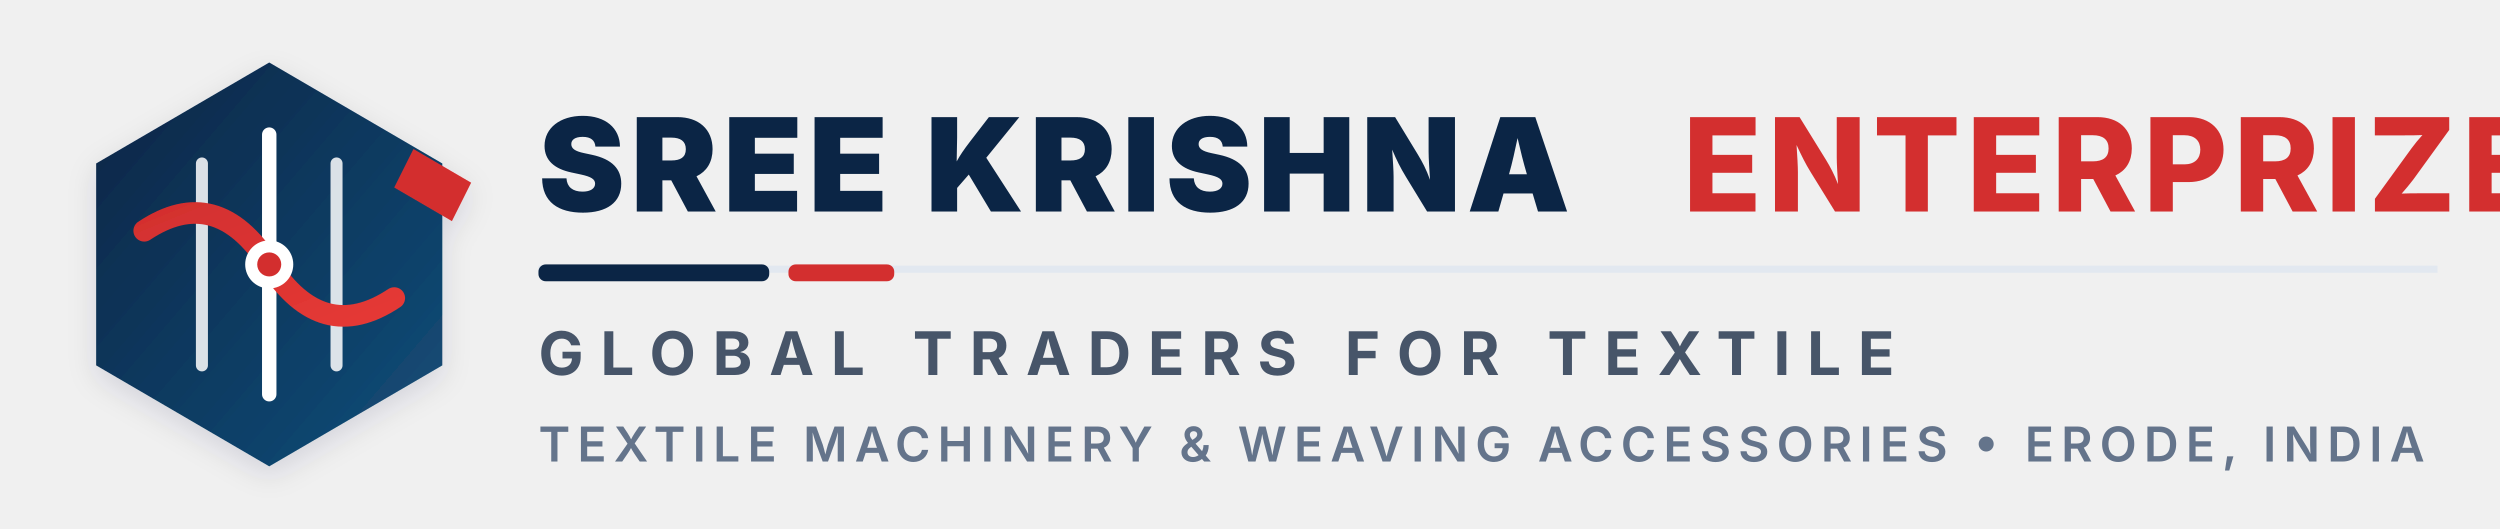
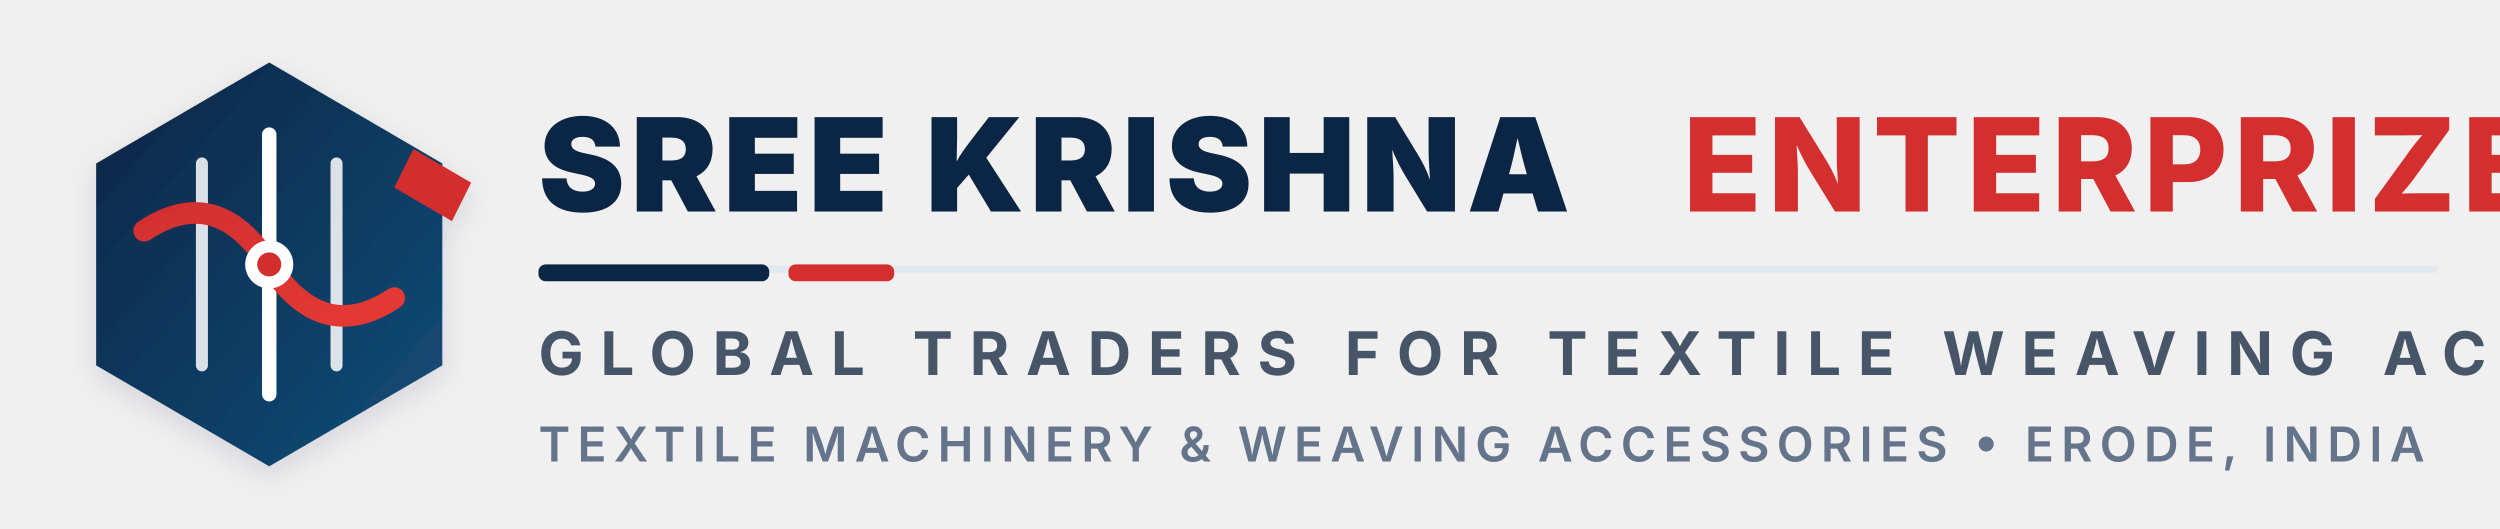
<svg xmlns="http://www.w3.org/2000/svg" viewBox="0 0 520 110" width="100%" height="100%">
  <defs>
    <linearGradient id="skeBrandGrad" x1="0%" y1="0%" x2="100%" y2="100%">
      <stop offset="0%" stop-color="#0B2545" />
      <stop offset="100%" stop-color="#134E7A" />
    </linearGradient>
    <linearGradient id="skeAccentGrad" x1="0%" y1="0%" x2="100%" y2="100%">
      <stop offset="0%" stop-color="#D32F2F" />
      <stop offset="100%" stop-color="#E53935" />
    </linearGradient>
    <filter id="softGlow" x="-10%" y="-10%" width="120%" height="120%">
      <feDropShadow dx="0" dy="2" stdDeviation="3" flood-color="#0B2545" flood-opacity="0.12" />
    </filter>
  </defs>
  <g transform="translate(10, 8)" filter="url(#softGlow)">
    <polygon points="46,5 82,26 82,68 46,89 10,68 10,26" fill="url(#skeBrandGrad)" />
    <line x1="32" y1="26" x2="32" y2="68" stroke="#FFFFFF" stroke-width="2.5" stroke-linecap="round" opacity="0.85" />
    <line x1="46" y1="20" x2="46" y2="74" stroke="#FFFFFF" stroke-width="3" stroke-linecap="round" />
    <line x1="60" y1="26" x2="60" y2="68" stroke="#FFFFFF" stroke-width="2.5" stroke-linecap="round" opacity="0.85" />
    <path d="M 20 40 Q 35 30, 46 47 T 72 54" fill="none" stroke="url(#skeAccentGrad)" stroke-width="4.5" stroke-linecap="round" />
    <circle cx="46" cy="47" r="5" fill="#FFFFFF" />
    <circle cx="46" cy="47" r="2.5" fill="#D32F2F" />
    <polygon points="76,23 88,30 84,38 72,31" fill="#D32F2F" />
  </g>
  <g transform="translate(112, 0)">
    <text x="0" y="44" font-family="'Inter', 'Plus Jakarta Sans', system-ui, -apple-system, sans-serif" font-size="27" font-weight="900" letter-spacing="1.2" fill="#0B2545">
      SREE KRISHNA
    </text>
    <text x="238" y="44" font-family="'Inter', 'Plus Jakarta Sans', system-ui, -apple-system, sans-serif" font-size="27" font-weight="800" letter-spacing="1.2" fill="#D32F2F">
      ENTERPRIZES
    </text>
    <line x1="0" y1="56" x2="395" y2="56" stroke="#E2E8F0" stroke-width="1.5" />
    <rect x="0" y="55" width="48" height="3.5" rx="1.5" fill="#0B2545" />
    <rect x="52" y="55" width="22" height="3.5" rx="1.5" fill="#D32F2F" />
    <text x="0" y="78" font-family="'Inter', 'Plus Jakarta Sans', system-ui, -apple-system, sans-serif" font-size="12.5" font-weight="700" letter-spacing="3.5" fill="#475569">
-       GLOBAL TRADERS FOR TEXTILE
+       GLOBAL TRADERS FOR TEXTILE WEAVING ACCESSORIES AND MACHINERIES
    </text>
    <text x="0" y="96" font-family="'Inter', 'Plus Jakarta Sans', system-ui, -apple-system, sans-serif" font-size="10" font-weight="600" letter-spacing="1.5" fill="#64748B">
      TEXTILE MACHINERY &amp; WEAVING ACCESSORIES • ERODE, INDIA
    </text>
  </g>
</svg>
